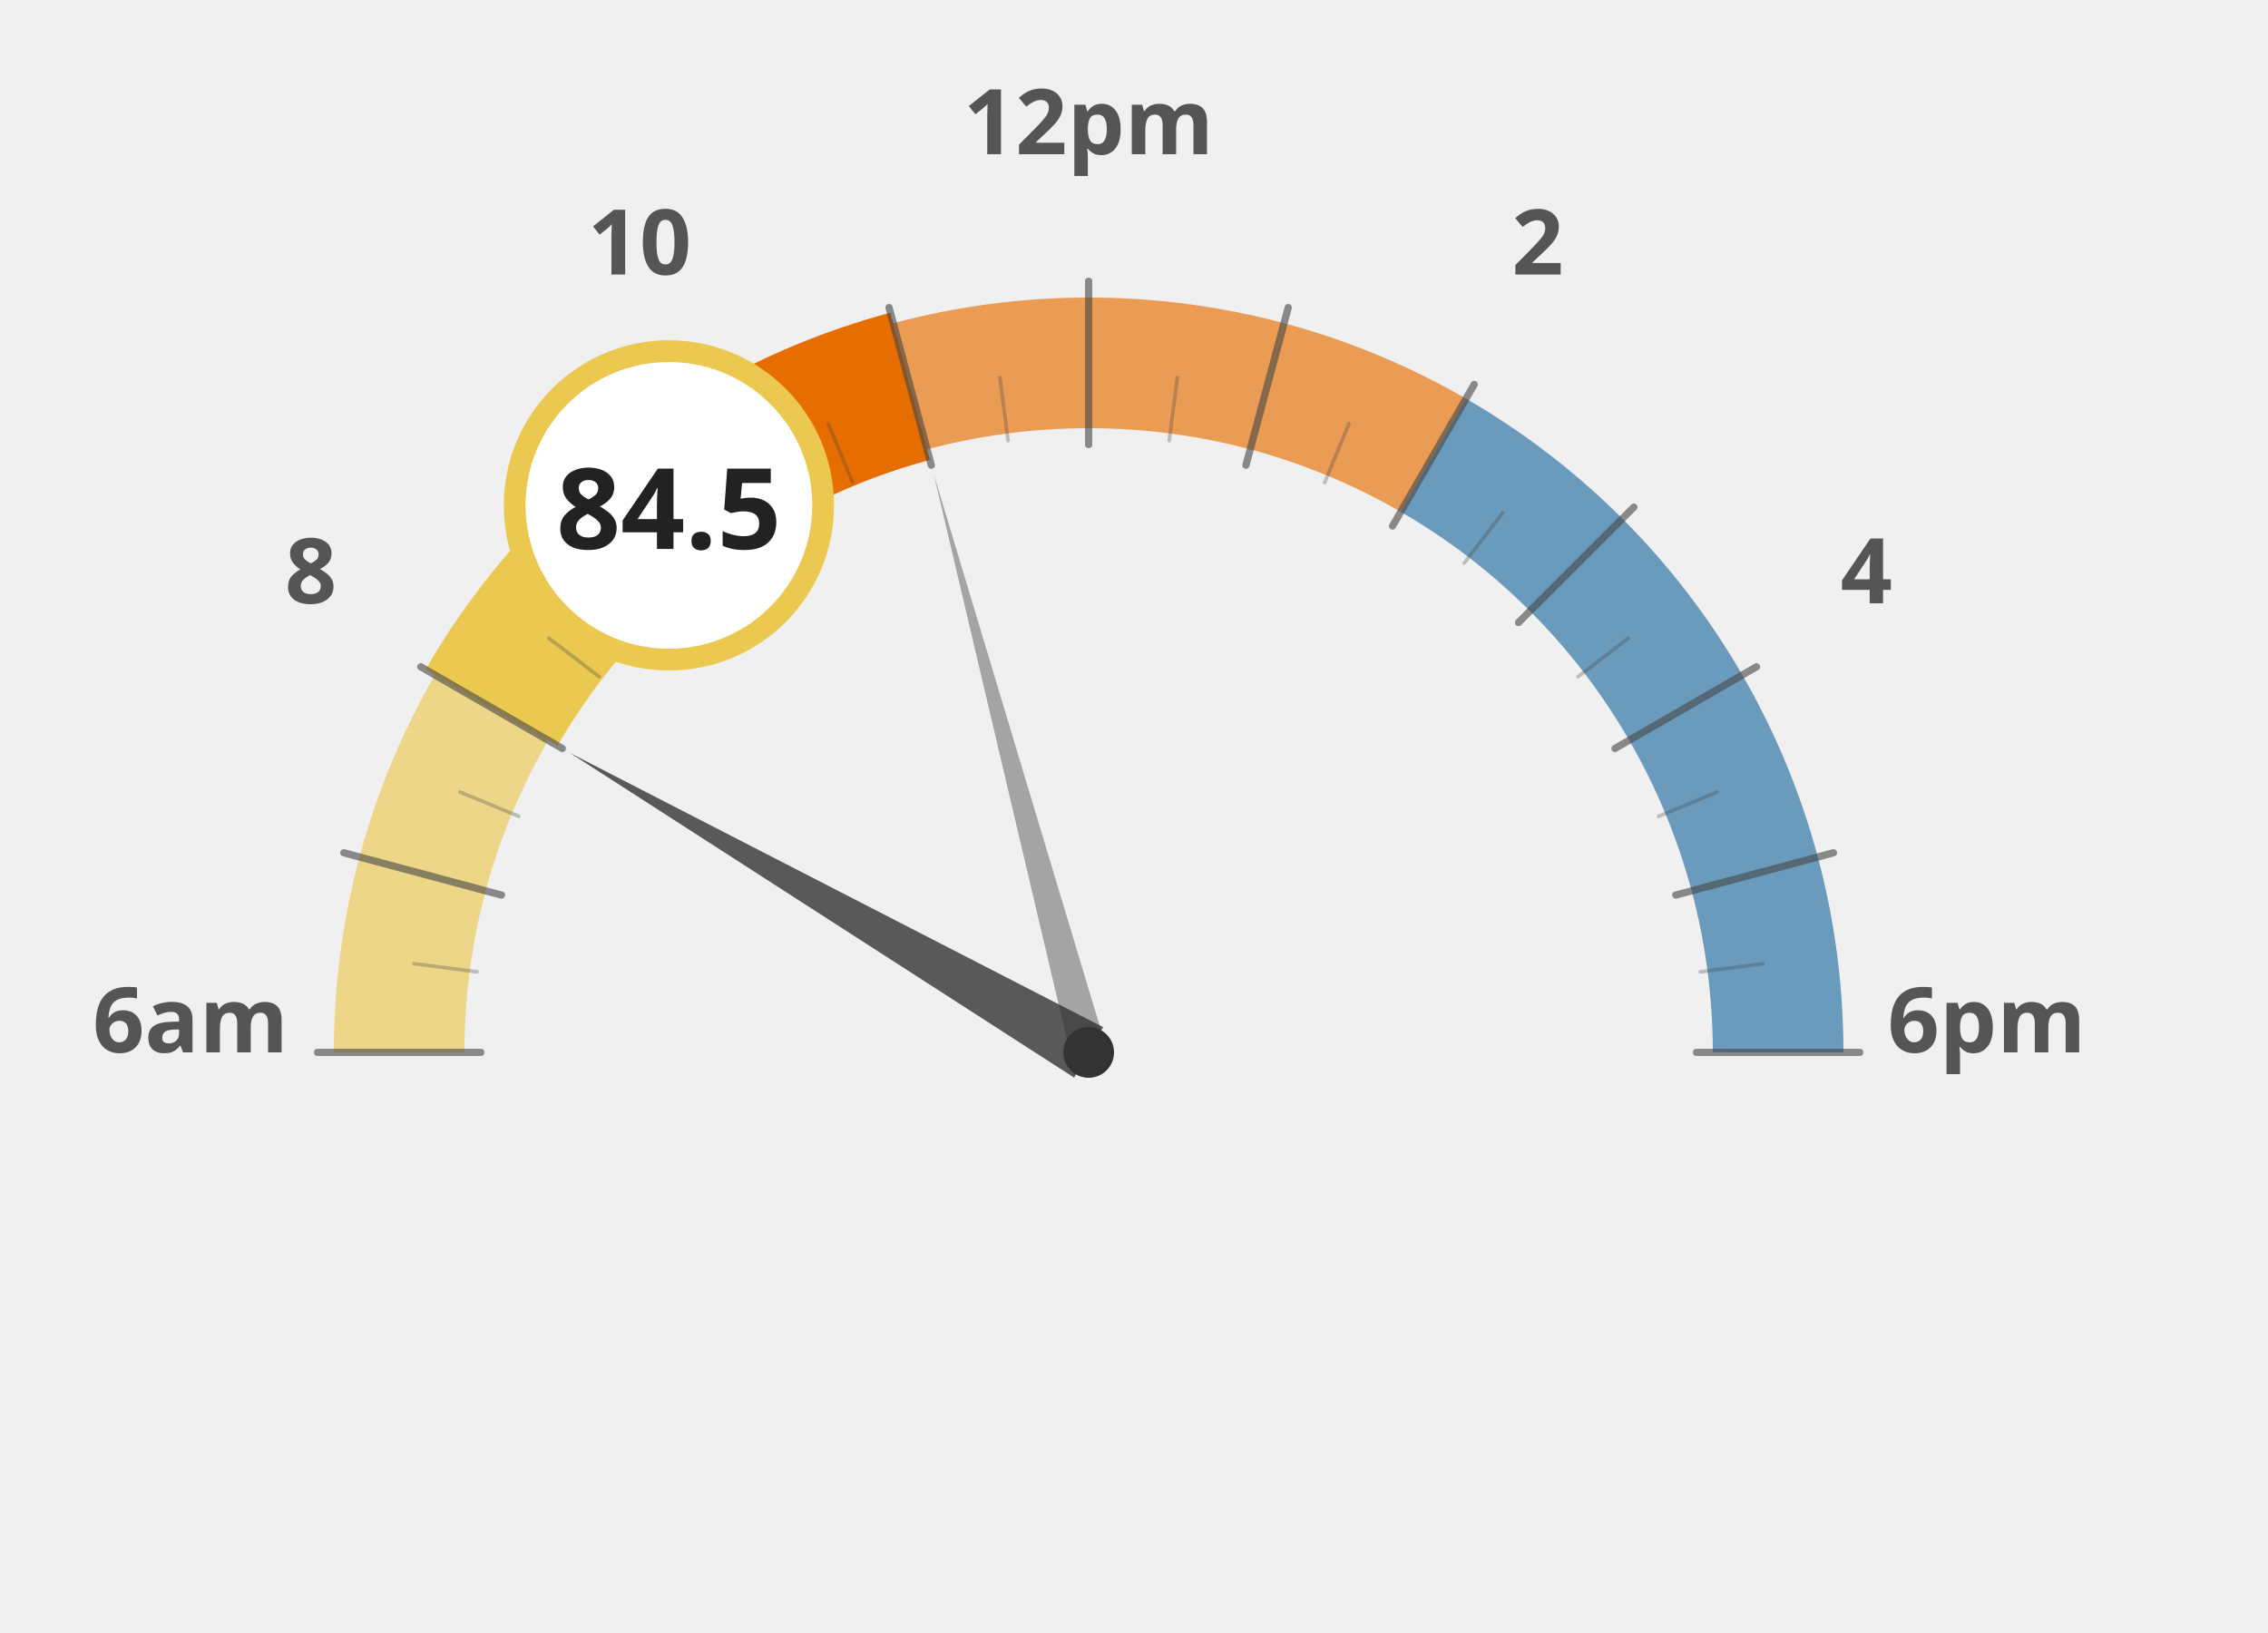
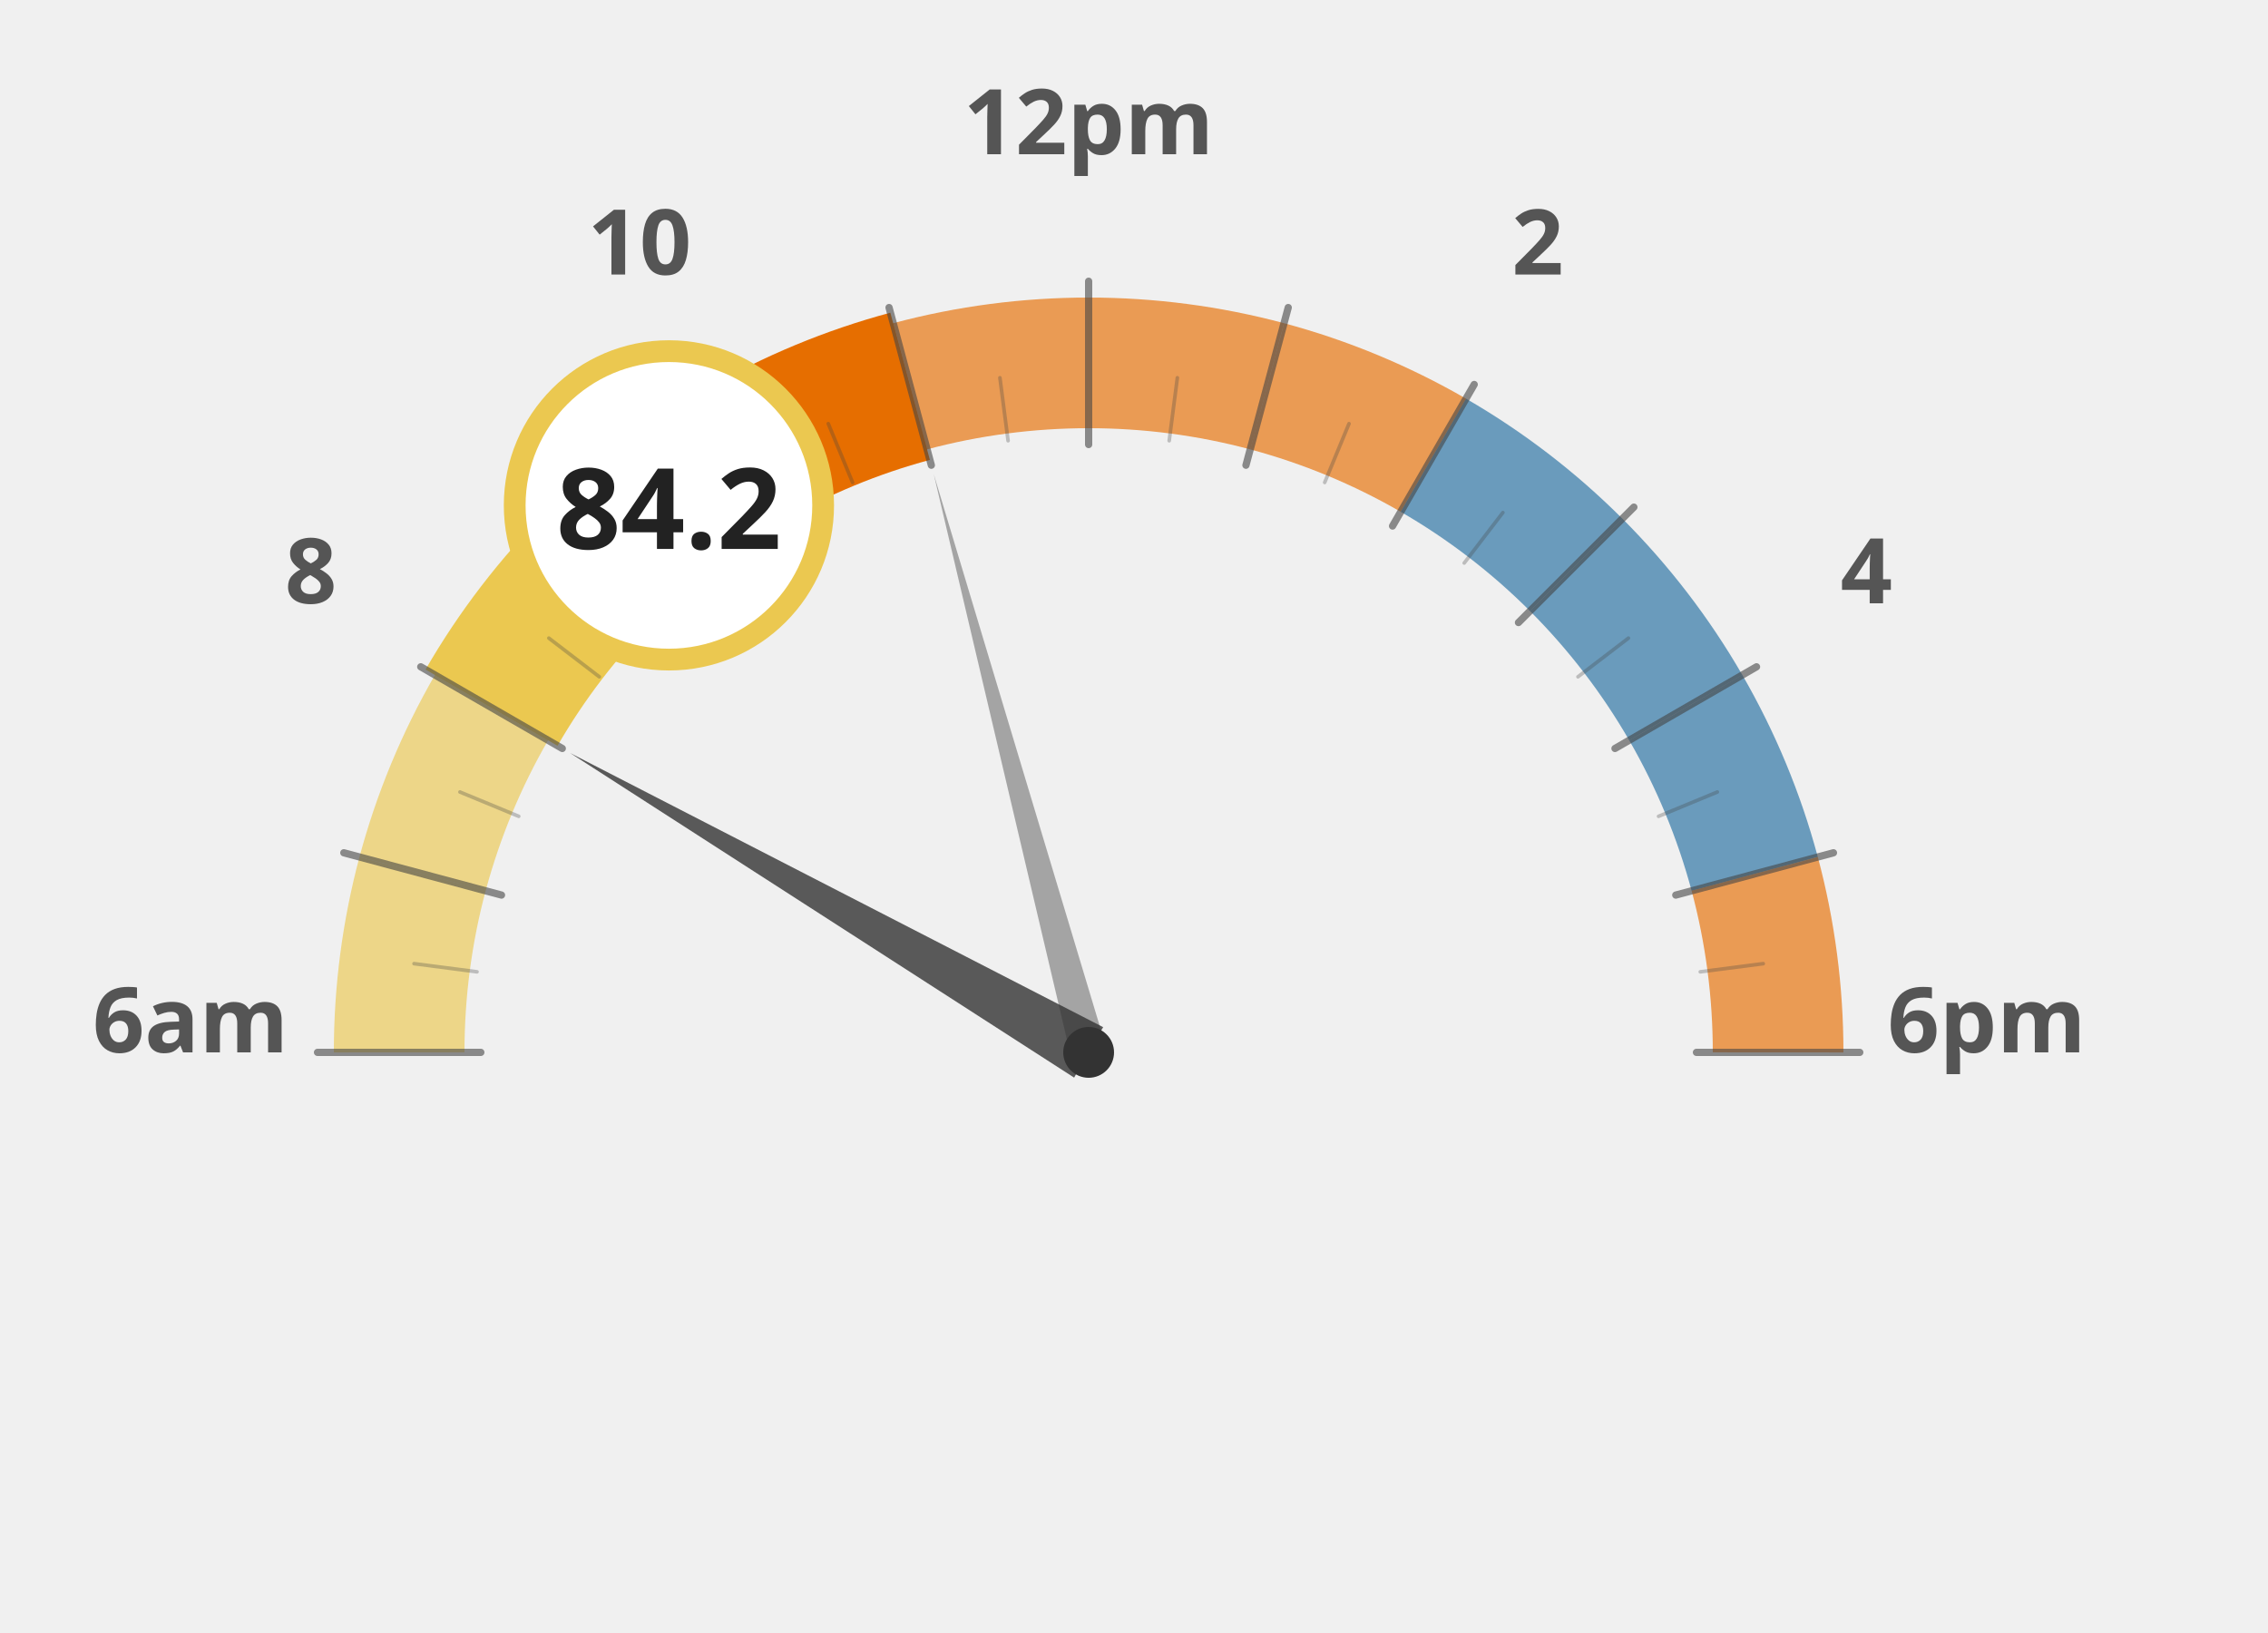
<svg xmlns="http://www.w3.org/2000/svg" width="100%" height="100%" viewBox="0 0 1250 900">
  <g transform="translate(100, 100)">
    <path d="M 120.0 480.0 A 380 380 0 0 1 132.9 381.6" fill="none" stroke="#ebc850" stroke-width="72" stroke-opacity="0.65" />
    <path d="M 132.9 381.6 A 380 380 0 0 1 170.9 290.0" fill="none" stroke="#ebc850" stroke-width="72" stroke-opacity="0.65" />
    <path d="M 170.9 290.0 A 380 380 0 0 1 231.3 211.3" fill="none" stroke="#ebc850" stroke-width="72" stroke-opacity="1.0" />
    <path d="M 231.3 211.3 A 380 380 0 0 1 310.0 150.9" fill="none" stroke="#ebc850" stroke-width="72" stroke-opacity="1.0" />
    <path d="M 310.0 150.9 A 380 380 0 0 1 401.6 112.9" fill="none" stroke="#e66e00" stroke-width="72" stroke-opacity="1.0" />
    <path d="M 401.6 112.9 A 380 380 0 0 1 500.0 100.0" fill="none" stroke="#e66e00" stroke-width="72" stroke-opacity="0.65" />
    <path d="M 500.0 100.0 A 380 380 0 0 1 598.4 112.9" fill="none" stroke="#e66e00" stroke-width="72" stroke-opacity="0.65" />
    <path d="M 598.4 112.9 A 380 380 0 0 1 690.0 150.9" fill="none" stroke="#e66e00" stroke-width="72" stroke-opacity="0.65" />
    <path d="M 690.0 150.9 A 380 380 0 0 1 768.7 211.3" fill="none" stroke="#236ea0" stroke-width="72" stroke-opacity="0.65" />
    <path d="M 768.7 211.3 A 380 380 0 0 1 829.1 290.0" fill="none" stroke="#236ea0" stroke-width="72" stroke-opacity="0.65" />
    <path d="M 829.1 290.0 A 380 380 0 0 1 867.1 381.6" fill="none" stroke="#236ea0" stroke-width="72" stroke-opacity="0.65" />
-     <path d="M 867.1 381.6 A 380 380 0 0 1 880.0 480.0" fill="none" stroke="#236ea0" stroke-width="72" stroke-opacity="0.65" />
+     <path d="M 867.1 381.6 A 380 380 0 0 1 880.0 480.0" fill="none" stroke="#e66e00" stroke-width="72" stroke-opacity="0.65" />
    <text x="5.0" y="480" text-anchor="middle" font-family="Montserrat, sans-serif" font-size="50" font-weight="900" fill="#555">6am</text>
    <text x="71.317" y="232.5" text-anchor="middle" font-family="Montserrat, sans-serif" font-size="50" font-weight="900" fill="#555">8</text>
    <text x="252.5" y="51.317" text-anchor="middle" font-family="Montserrat, sans-serif" font-size="50" font-weight="900" fill="#555">10</text>
    <text x="500" y="-15.0" text-anchor="middle" font-family="Montserrat, sans-serif" font-size="50" font-weight="900" fill="#555">12pm</text>
    <text x="747.5" y="51.317" text-anchor="middle" font-family="Montserrat, sans-serif" font-size="50" font-weight="900" fill="#555">2</text>
    <text x="928.683" y="232.5" text-anchor="middle" font-family="Montserrat, sans-serif" font-size="50" font-weight="900" fill="#555">4</text>
    <text x="995.0" y="480.0" text-anchor="middle" font-family="Montserrat, sans-serif" font-size="50" font-weight="900" fill="#555">6pm</text>
    <path d="M 170.9 290.0 A 380 380 0 0 1 231.3 211.3" fill="none" stroke="#ebc850" stroke-width="84" stroke-linecap="butt" />
    <path d="M 231.3 211.3 A 380 380 0 0 1 310.0 150.9" fill="none" stroke="#ebc850" stroke-width="84" stroke-linecap="butt" />
    <path d="M 310.0 150.9 A 380 380 0 0 1 401.6 112.9" fill="none" stroke="#e66e00" stroke-width="84" stroke-linecap="butt" />
    <line x1="165.0" y1="480.0" x2="75.0" y2="480.0" stroke="#444" stroke-width="4" stroke-linecap="round" opacity="0.6" />
    <line x1="162.9" y1="435.6" x2="128.2" y2="431.1" stroke="#444" stroke-width="2" stroke-linecap="round" opacity="0.3" />
    <line x1="176.4" y1="393.3" x2="89.5" y2="370.0" stroke="#444" stroke-width="4" stroke-linecap="round" opacity="0.6" />
    <line x1="185.9" y1="349.9" x2="153.5" y2="336.5" stroke="#444" stroke-width="2" stroke-linecap="round" opacity="0.3" />
    <line x1="209.9" y1="312.5" x2="131.9" y2="267.5" stroke="#444" stroke-width="4" stroke-linecap="round" opacity="0.6" />
    <line x1="230.3" y1="273.0" x2="202.5" y2="251.7" stroke="#444" stroke-width="2" stroke-linecap="round" opacity="0.3" />
    <line x1="263.1" y1="243.1" x2="199.5" y2="179.5" stroke="#444" stroke-width="4" stroke-linecap="round" opacity="0.6" />
    <line x1="293.0" y1="210.3" x2="271.7" y2="182.5" stroke="#444" stroke-width="2" stroke-linecap="round" opacity="0.3" />
    <line x1="332.5" y1="189.9" x2="287.5" y2="111.9" stroke="#444" stroke-width="4" stroke-linecap="round" opacity="0.6" />
    <line x1="369.9" y1="165.9" x2="356.5" y2="133.5" stroke="#444" stroke-width="2" stroke-linecap="round" opacity="0.3" />
    <line x1="413.3" y1="156.4" x2="390.0" y2="69.5" stroke="#444" stroke-width="4" stroke-linecap="round" opacity="0.6" />
    <line x1="455.6" y1="142.9" x2="451.1" y2="108.2" stroke="#444" stroke-width="2" stroke-linecap="round" opacity="0.3" />
    <line x1="500.0" y1="145.0" x2="500.0" y2="55.0" stroke="#444" stroke-width="4" stroke-linecap="round" opacity="0.6" />
    <line x1="544.4" y1="142.9" x2="548.9" y2="108.2" stroke="#444" stroke-width="2" stroke-linecap="round" opacity="0.3" />
    <line x1="586.7" y1="156.4" x2="610.0" y2="69.5" stroke="#444" stroke-width="4" stroke-linecap="round" opacity="0.6" />
    <line x1="630.1" y1="165.9" x2="643.5" y2="133.5" stroke="#444" stroke-width="2" stroke-linecap="round" opacity="0.3" />
    <line x1="667.5" y1="189.9" x2="712.5" y2="111.9" stroke="#444" stroke-width="4" stroke-linecap="round" opacity="0.6" />
    <line x1="707.0" y1="210.3" x2="728.3" y2="182.5" stroke="#444" stroke-width="2" stroke-linecap="round" opacity="0.3" />
    <line x1="736.9" y1="243.1" x2="800.5" y2="179.5" stroke="#444" stroke-width="4" stroke-linecap="round" opacity="0.6" />
    <line x1="769.7" y1="273.0" x2="797.5" y2="251.7" stroke="#444" stroke-width="2" stroke-linecap="round" opacity="0.3" />
    <line x1="790.1" y1="312.5" x2="868.1" y2="267.5" stroke="#444" stroke-width="4" stroke-linecap="round" opacity="0.6" />
    <line x1="814.1" y1="349.9" x2="846.5" y2="336.5" stroke="#444" stroke-width="2" stroke-linecap="round" opacity="0.3" />
    <line x1="823.6" y1="393.3" x2="910.5" y2="370.0" stroke="#444" stroke-width="4" stroke-linecap="round" opacity="0.6" />
    <line x1="837.1" y1="435.6" x2="871.8" y2="431.1" stroke="#444" stroke-width="2" stroke-linecap="round" opacity="0.3" />
    <line x1="835.0" y1="480.0" x2="925.0" y2="480.0" stroke="#444" stroke-width="4" stroke-linecap="round" opacity="0.6" />
    <polygon points="214.2,315.0 492.0,493.9 508.0,466.1" fill="#333" opacity="0.8" />
    <polygon points="414.6,161.2 490.3,482.6 509.7,477.4" fill="#333" opacity="0.4" />
    <circle cx="500" cy="480" r="14" fill="#333" />
    <circle cx="268.671" cy="178.526" r="85" fill="white" stroke="#ebc850" stroke-width="12" />
-     <text x="268.671" y="202.526" text-anchor="middle" font-family="Montserrat, sans-serif" font-size="62" font-weight="800" fill="#222">84.5</text>
+     <text x="268.671" y="202.526" text-anchor="middle" font-family="Montserrat, sans-serif" font-size="62" font-weight="800" fill="#222">84.2</text>
  </g>
</svg>
